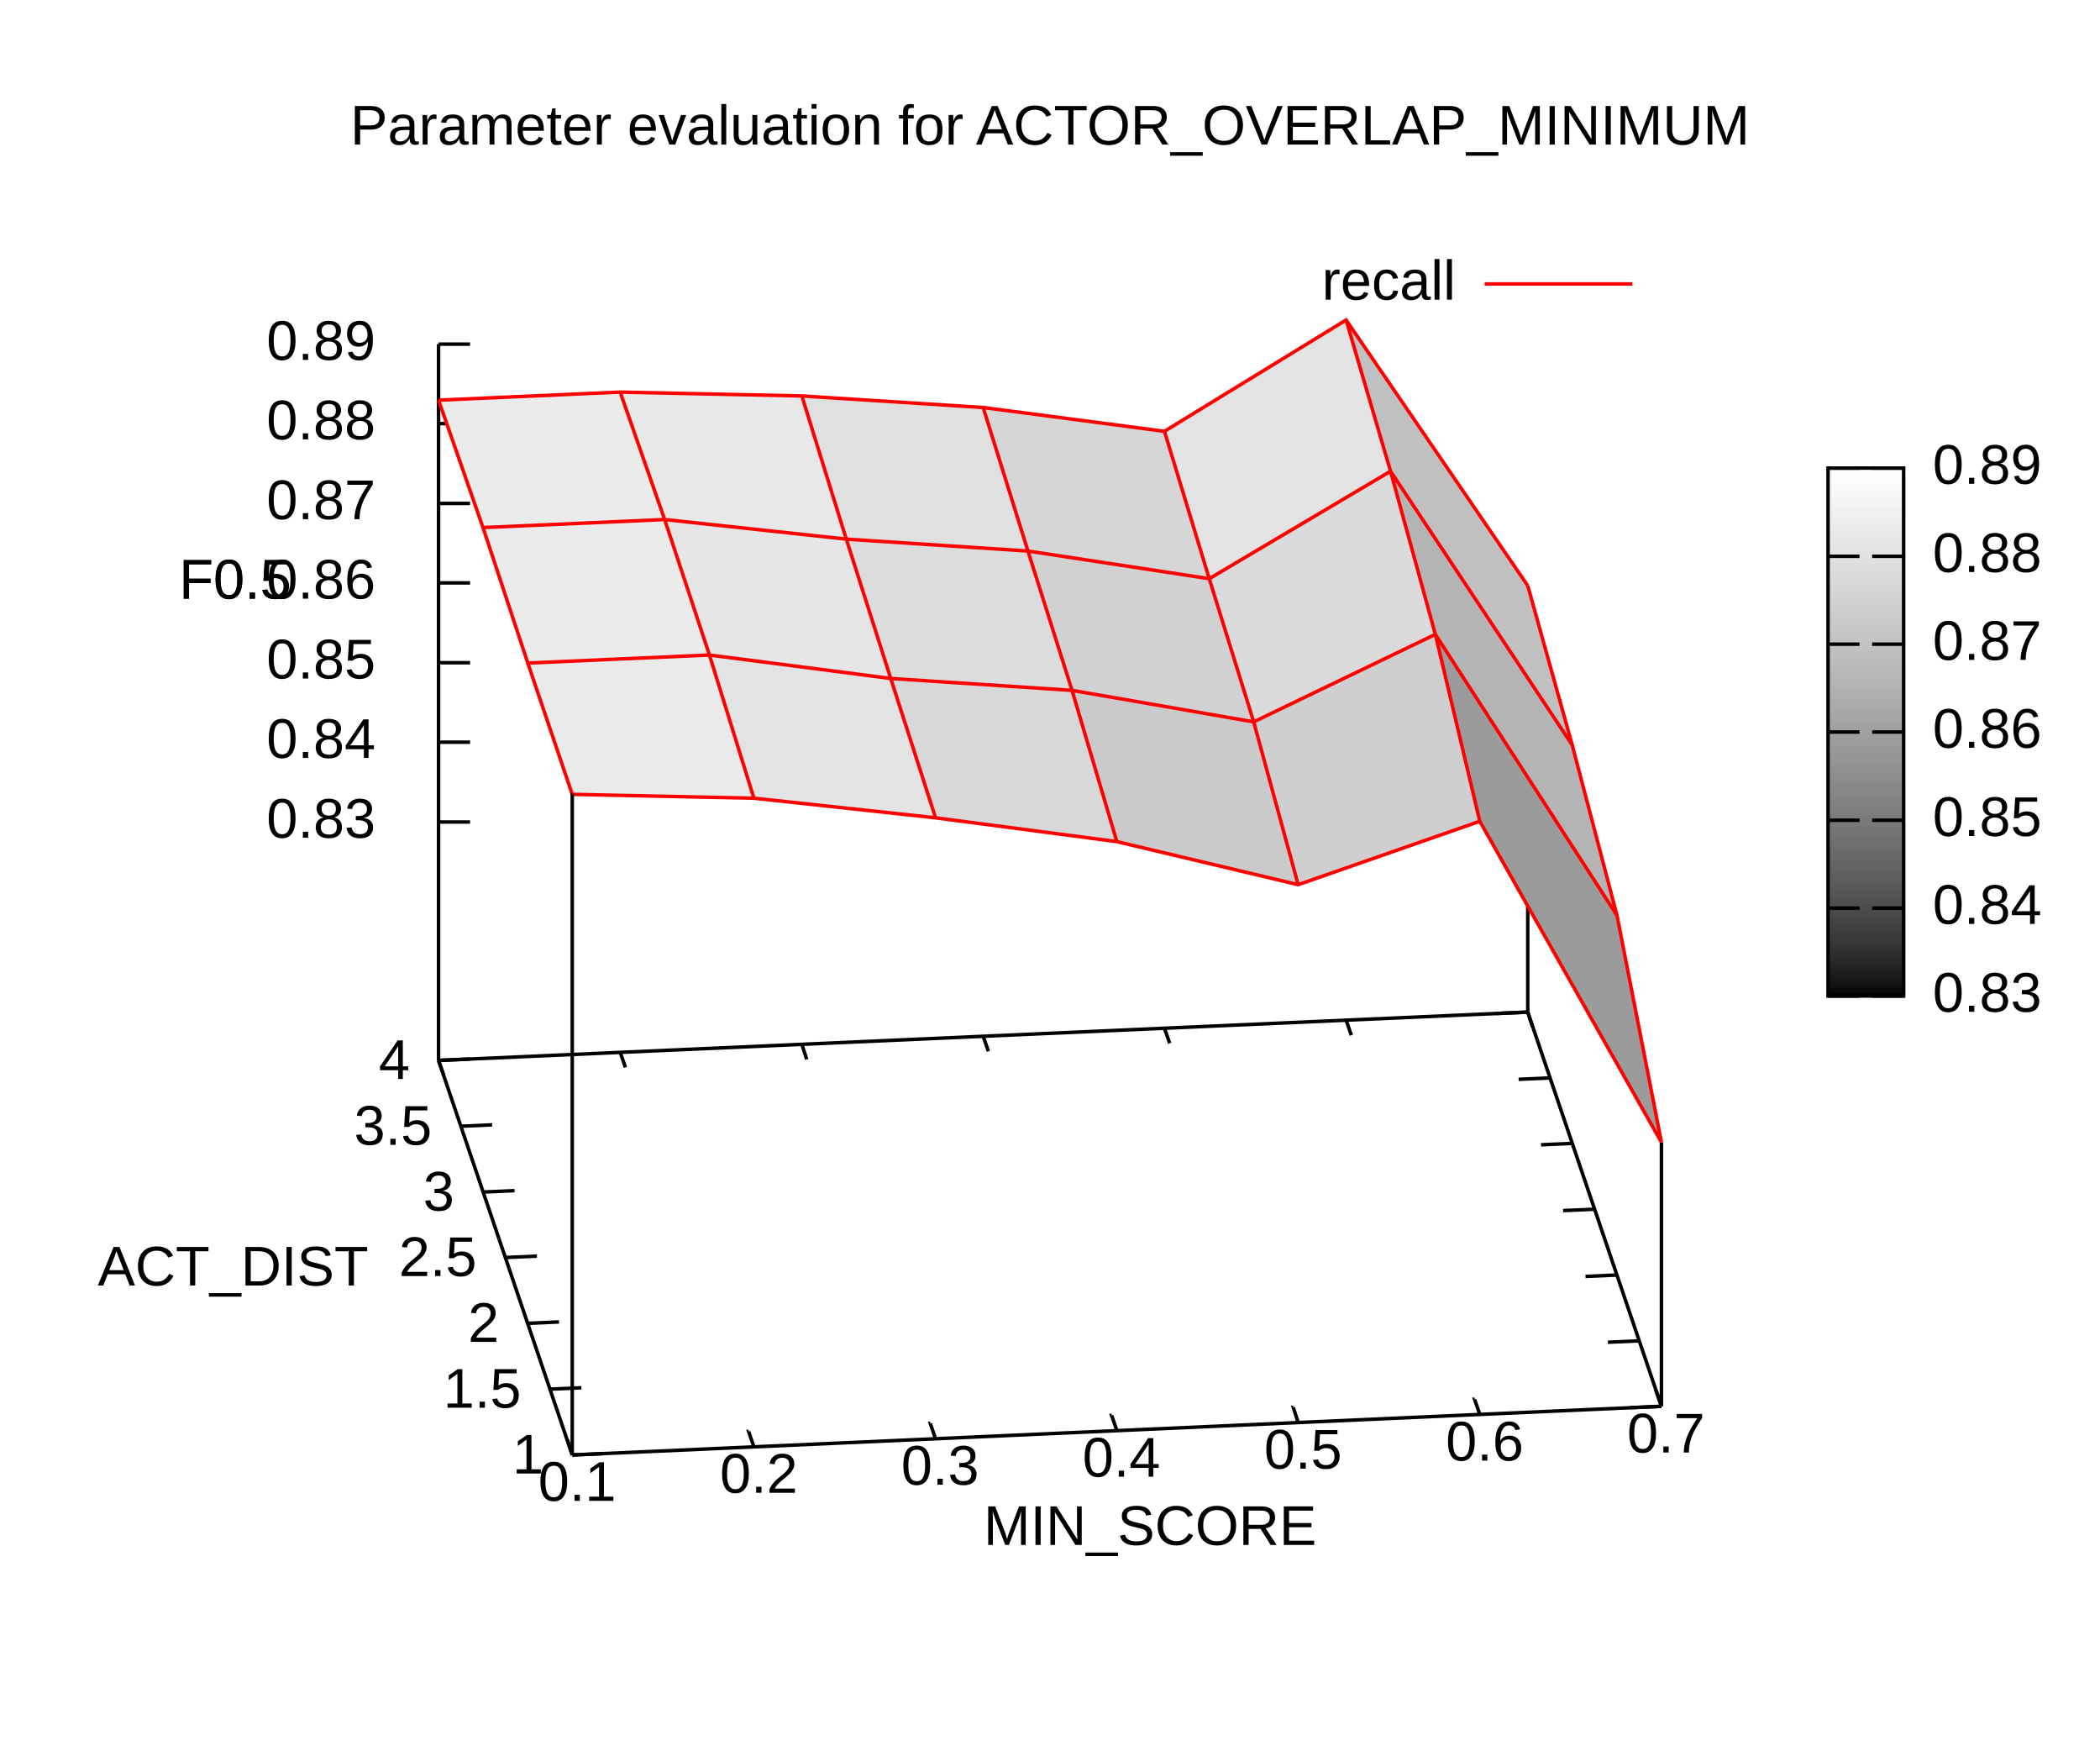
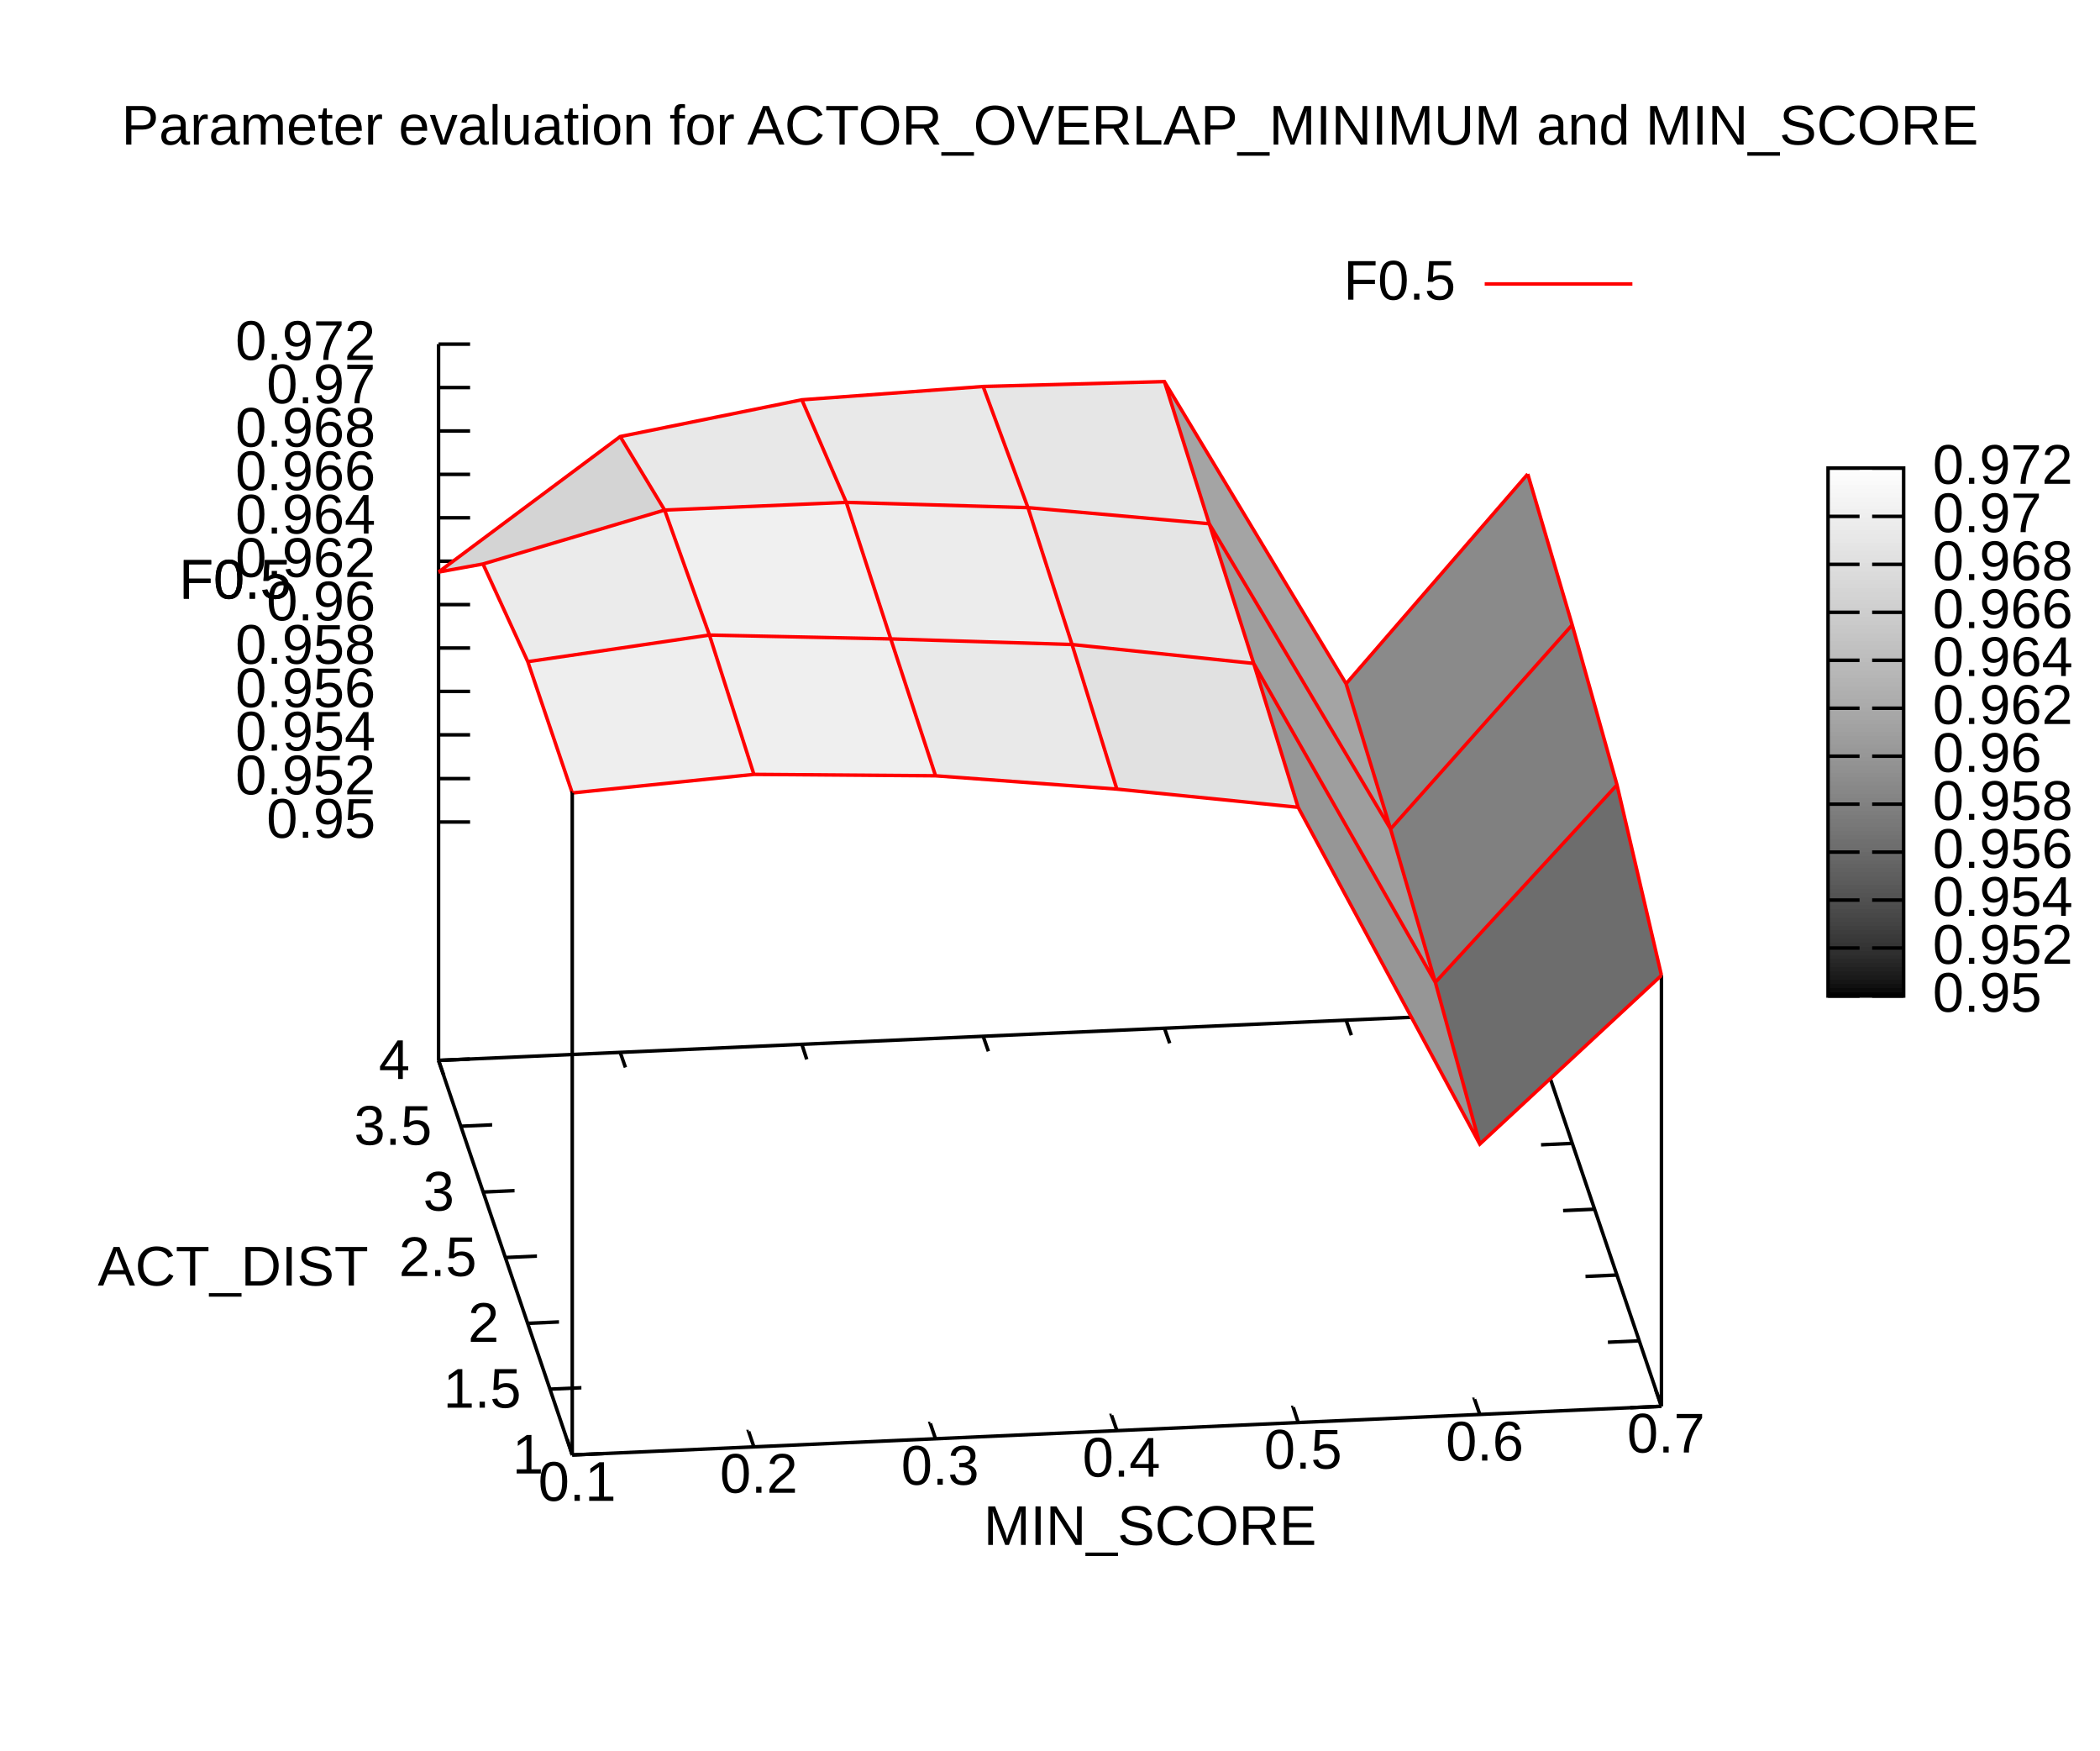
<svg xmlns="http://www.w3.org/2000/svg" xmlns:xlink="http://www.w3.org/1999/xlink" width="600" height="500" viewBox="0 0 600 500">
  <g id="gnuplot_canvas">
    <rect x="0" y="0" width="600" height="500" fill="none" />
    <defs>
      <circle id="gpDot" r="0.5" stroke-width="0.5" />
      <path id="gpPt0" stroke-width="0.222" stroke="currentColor" d="M-1,0 h2 M0,-1 v2" />
      <path id="gpPt1" stroke-width="0.222" stroke="currentColor" d="M-1,-1 L1,1 M1,-1 L-1,1" />
      <path id="gpPt2" stroke-width="0.222" stroke="currentColor" d="M-1,0 L1,0 M0,-1 L0,1 M-1,-1 L1,1 M-1,1 L1,-1" />
      <rect id="gpPt3" stroke-width="0.222" stroke="currentColor" x="-1" y="-1" width="2" height="2" />
      <rect id="gpPt4" stroke-width="0.222" stroke="currentColor" fill="currentColor" x="-1" y="-1" width="2" height="2" />
      <circle id="gpPt5" stroke-width="0.222" stroke="currentColor" cx="0" cy="0" r="1" />
      <use xlink:href="#gpPt5" id="gpPt6" fill="currentColor" stroke="none" />
      <path id="gpPt7" stroke-width="0.222" stroke="currentColor" d="M0,-1.33 L-1.33,0.67 L1.33,0.67 z" />
      <use xlink:href="#gpPt7" id="gpPt8" fill="currentColor" stroke="none" />
      <use xlink:href="#gpPt7" id="gpPt9" stroke="currentColor" transform="rotate(180)" />
      <use xlink:href="#gpPt9" id="gpPt10" fill="currentColor" stroke="none" />
      <use xlink:href="#gpPt3" id="gpPt11" stroke="currentColor" transform="rotate(45)" />
      <use xlink:href="#gpPt11" id="gpPt12" fill="currentColor" stroke="none" />
    </defs>
    <g style="fill:none; color:white; stroke:currentColor; stroke-width:1.00; stroke-linecap:butt; stroke-linejoin:miter">
</g>
    <g style="fill:none; color:black; stroke:currentColor; stroke-width:1.00; stroke-linecap:butt; stroke-linejoin:miter">
-       <path stroke="black" d="M125.3,302.9 L436.5,289.1 M474.7,401.7 L436.5,289.1 M125.3,302.9 L125.3,98.3 M436.5,289.1 L436.5,167.3    M474.7,401.7 L474.7,326.3 M163.5,415.6 L162.1,411.2  h0.01" />
+       <path stroke="black" d="M125.3,302.9 L436.5,289.1 M474.7,401.7 L436.5,289.1 M125.3,302.9 L125.3,98.3 M436.5,289.1 L436.5,135.4    M474.7,401.7 L474.7,278.6 M163.5,415.6 L162.1,411.2  h0.01" />
      <g transform="translate(164.9,428.7)" style="stroke:none; fill:black; font-family:Arial; font-size:12.00pt; text-anchor:middle">
        <text> 0.1</text>
      </g>
      <path stroke="black" d="M125.3,302.9 L126.8,307.2 M215.4,413.3 L213.9,408.9  h0.01" />
      <g transform="translate(216.8,426.4)" style="stroke:none; fill:black; font-family:Arial; font-size:12.00pt; text-anchor:middle">
        <text> 0.2</text>
      </g>
      <path stroke="black" d="M177.2,300.6 L178.7,304.9 M267.3,411.0 L265.8,406.6  h0.01" />
      <g transform="translate(268.6,424.1)" style="stroke:none; fill:black; font-family:Arial; font-size:12.00pt; text-anchor:middle">
        <text> 0.3</text>
      </g>
      <path stroke="black" d="M229.1,298.3 L230.5,302.6 M319.1,408.6 L317.6,404.3  h0.01" />
      <g transform="translate(320.4,421.8)" style="stroke:none; fill:black; font-family:Arial; font-size:12.00pt; text-anchor:middle">
        <text> 0.4</text>
      </g>
      <path stroke="black" d="M280.9,296.0 L282.4,300.3 M370.9,406.3 L369.5,402.0  h0.01" />
      <g transform="translate(372.3,419.5)" style="stroke:none; fill:black; font-family:Arial; font-size:12.00pt; text-anchor:middle">
        <text> 0.5</text>
      </g>
      <path stroke="black" d="M332.7,293.7 L334.2,298.0 M422.8,404.0 L421.3,399.7  h0.01" />
      <g transform="translate(424.2,417.2)" style="stroke:none; fill:black; font-family:Arial; font-size:12.00pt; text-anchor:middle">
        <text> 0.6</text>
      </g>
      <path stroke="black" d="M384.6,291.4 L386.1,295.7 M474.7,401.7 L473.2,397.4  h0.01" />
      <g transform="translate(476.0,414.9)" style="stroke:none; fill:black; font-family:Arial; font-size:12.00pt; text-anchor:middle">
        <text> 0.7</text>
      </g>
      <path stroke="black" d="M436.5,289.1 L437.9,293.4 M163.5,415.6 L172.5,415.2  h0.01" />
      <g transform="translate(155.3,420.9)" style="stroke:none; fill:black; font-family:Arial; font-size:12.00pt; text-anchor:end">
        <text> 1</text>
      </g>
      <path stroke="black" d="M474.7,401.7 L465.8,402.1 M157.2,396.8 L166.1,396.4  h0.01" />
      <g transform="translate(148.9,402.1)" style="stroke:none; fill:black; font-family:Arial; font-size:12.00pt; text-anchor:end">
        <text> 1.5</text>
      </g>
      <path stroke="black" d="M468.3,383.0 L459.4,383.4 M150.8,378.0 L159.7,377.6  h0.01" />
      <g transform="translate(142.6,383.3)" style="stroke:none; fill:black; font-family:Arial; font-size:12.00pt; text-anchor:end">
        <text> 2</text>
      </g>
      <path stroke="black" d="M462.0,364.2 L453.0,364.6 M144.4,359.2 L153.4,358.8  h0.01" />
      <g transform="translate(136.2,364.5)" style="stroke:none; fill:black; font-family:Arial; font-size:12.00pt; text-anchor:end">
        <text> 2.5</text>
      </g>
      <path stroke="black" d="M455.6,345.4 L446.6,345.8 M138.0,340.5 L147.0,340.1  h0.01" />
      <g transform="translate(129.8,345.8)" style="stroke:none; fill:black; font-family:Arial; font-size:12.00pt; text-anchor:end">
        <text> 3</text>
      </g>
      <path stroke="black" d="M449.2,326.6 L440.3,327.0 M131.7,321.7 L140.6,321.3  h0.01" />
      <g transform="translate(123.4,327.0)" style="stroke:none; fill:black; font-family:Arial; font-size:12.00pt; text-anchor:end">
        <text> 3.5</text>
      </g>
      <path stroke="black" d="M442.8,307.9 L433.9,308.3 M125.3,302.9 L134.2,302.5  h0.01" />
      <g transform="translate(117.1,308.2)" style="stroke:none; fill:black; font-family:Arial; font-size:12.00pt; text-anchor:end">
        <text> 4</text>
      </g>
      <path stroke="black" d="M436.5,289.1 L427.5,289.5 M125.3,234.8 L134.3,234.8  h0.01" />
      <g transform="translate(107.3,239.3)" style="stroke:none; fill:black; font-family:Arial; font-size:12.00pt; text-anchor:end">
-         <text> 0.83</text>
-       </g>
-       <path stroke="black" d="M125.3,212.0 L134.3,212.0  h0.01" />
-       <g transform="translate(107.3,216.5)" style="stroke:none; fill:black; font-family:Arial; font-size:12.00pt; text-anchor:end">
-         <text> 0.84</text>
-       </g>
-       <path stroke="black" d="M125.3,189.3 L134.3,189.3  h0.01" />
-       <g transform="translate(107.3,193.8)" style="stroke:none; fill:black; font-family:Arial; font-size:12.00pt; text-anchor:end">
-         <text> 0.85</text>
-       </g>
-       <path stroke="black" d="M125.3,166.5 L134.3,166.5  h0.01" />
-       <g transform="translate(107.3,171.0)" style="stroke:none; fill:black; font-family:Arial; font-size:12.00pt; text-anchor:end">
-         <text> 0.86</text>
-       </g>
-       <path stroke="black" d="M125.3,143.8 L134.3,143.8  h0.01" />
-       <g transform="translate(107.3,148.3)" style="stroke:none; fill:black; font-family:Arial; font-size:12.00pt; text-anchor:end">
-         <text> 0.87</text>
-       </g>
-       <path stroke="black" d="M125.3,121.0 L134.3,121.0  h0.01" />
-       <g transform="translate(107.3,125.5)" style="stroke:none; fill:black; font-family:Arial; font-size:12.00pt; text-anchor:end">
-         <text> 0.88</text>
+         <text> 0.95</text>
+       </g>
+       <path stroke="black" d="M125.3,222.4 L134.3,222.4  h0.01" />
+       <g transform="translate(107.3,226.9)" style="stroke:none; fill:black; font-family:Arial; font-size:12.00pt; text-anchor:end">
+         <text> 0.952</text>
+       </g>
+       <path stroke="black" d="M125.3,209.9 L134.3,209.9  h0.01" />
+       <g transform="translate(107.3,214.4)" style="stroke:none; fill:black; font-family:Arial; font-size:12.00pt; text-anchor:end">
+         <text> 0.954</text>
+       </g>
+       <path stroke="black" d="M125.3,197.5 L134.3,197.5  h0.01" />
+       <g transform="translate(107.3,202.0)" style="stroke:none; fill:black; font-family:Arial; font-size:12.00pt; text-anchor:end">
+         <text> 0.956</text>
+       </g>
+       <path stroke="black" d="M125.3,185.1 L134.3,185.1  h0.01" />
+       <g transform="translate(107.3,189.6)" style="stroke:none; fill:black; font-family:Arial; font-size:12.00pt; text-anchor:end">
+         <text> 0.958</text>
+       </g>
+       <path stroke="black" d="M125.3,172.7 L134.3,172.7  h0.01" />
+       <g transform="translate(107.3,177.2)" style="stroke:none; fill:black; font-family:Arial; font-size:12.00pt; text-anchor:end">
+         <text> 0.96</text>
+       </g>
+       <path stroke="black" d="M125.3,160.3 L134.3,160.3  h0.01" />
+       <g transform="translate(107.3,164.8)" style="stroke:none; fill:black; font-family:Arial; font-size:12.00pt; text-anchor:end">
+         <text> 0.962</text>
+       </g>
+       <path stroke="black" d="M125.3,147.9 L134.3,147.9  h0.01" />
+       <g transform="translate(107.3,152.4)" style="stroke:none; fill:black; font-family:Arial; font-size:12.00pt; text-anchor:end">
+         <text> 0.964</text>
+       </g>
+       <path stroke="black" d="M125.3,135.5 L134.3,135.5  h0.01" />
+       <g transform="translate(107.3,140.0)" style="stroke:none; fill:black; font-family:Arial; font-size:12.00pt; text-anchor:end">
+         <text> 0.966</text>
+       </g>
+       <path stroke="black" d="M125.3,123.1 L134.3,123.1  h0.01" />
+       <g transform="translate(107.3,127.6)" style="stroke:none; fill:black; font-family:Arial; font-size:12.00pt; text-anchor:end">
+         <text> 0.968</text>
+       </g>
+       <path stroke="black" d="M125.3,110.7 L134.3,110.7  h0.01" />
+       <g transform="translate(107.3,115.2)" style="stroke:none; fill:black; font-family:Arial; font-size:12.00pt; text-anchor:end">
+         <text> 0.97</text>
      </g>
      <path stroke="black" d="M125.3,98.3 L134.3,98.3  h0.01" />
      <g transform="translate(107.3,102.8)" style="stroke:none; fill:black; font-family:Arial; font-size:12.00pt; text-anchor:end">
-         <text> 0.89</text>
+         <text> 0.972</text>
      </g>
      <g transform="translate(67.2,171.0)" style="stroke:none; fill:black; font-family:Arial; font-size:12.00pt; text-anchor:middle">
        <text>F0.5</text>
      </g>
      <g transform="translate(300.0,41.3)" style="stroke:none; fill:black; font-family:Arial; font-size:12.00pt; text-anchor:middle">
-         <text>Parameter evaluation for ACTOR_OVERLAP_MINIMUM</text>
+         <text>Parameter evaluation for ACTOR_OVERLAP_MINIMUM and MIN_SCORE</text>
      </g>
    </g>
    <g id="gnuplot_plot_1">
      <g style="fill:none; color:red; stroke:currentColor; stroke-width:1.00; stroke-linecap:butt; stroke-linejoin:miter">
        <g style="stroke:none; shape-rendering:crispEdges">
-           <polygon fill="rgb(192, 192, 192)" points="449.2,212.8 397.3,134.6 384.6,91.4 436.5,167.3 " />
-           <polygon fill="rgb(180, 180, 180)" points="462.0,261.5 410.1,181.2 397.3,134.6 449.2,212.8 " />
-           <polygon fill="rgb(155, 155, 155)" points="474.7,326.3 422.8,234.6 410.1,181.2 462.0,261.5 " />
-           <polygon fill="rgb(227, 227, 227)" points="397.3,134.6 345.5,165.3 332.7,123.2 384.6,91.4 " />
-           <polygon fill="rgb(219, 219, 219)" points="410.1,181.2 358.2,206.2 345.5,165.3 397.3,134.6 " />
-           <polygon fill="rgb(207, 207, 207)" points="422.8,234.6 370.9,252.7 358.2,206.2 410.1,181.2 " />
-           <polygon fill="rgb(214, 214, 214)" points="345.5,165.3 293.7,157.4 280.9,116.4 332.7,123.2 " />
-           <polygon fill="rgb(209, 209, 209)" points="358.2,206.2 306.3,197.2 293.7,157.4 345.5,165.3 " />
-           <polygon fill="rgb(202, 202, 202)" points="370.9,252.7 319.1,240.4 306.3,197.2 358.2,206.2 " />
-           <polygon fill="rgb(224, 224, 224)" points="293.7,157.4 241.8,154.0 229.1,113.1 280.9,116.4 " />
-           <polygon fill="rgb(220, 220, 220)" points="306.3,197.2 254.5,193.8 241.8,154.0 293.7,157.4 " />
-           <polygon fill="rgb(216, 216, 216)" points="319.1,240.4 267.3,233.6 254.5,193.8 306.3,197.2 " />
-           <polygon fill="rgb(232, 232, 232)" points="241.8,154.0 189.9,148.4 177.2,112.0 229.1,113.1 " />
-           <polygon fill="rgb(230, 230, 230)" points="254.5,193.8 202.7,187.1 189.9,148.4 241.8,154.0 " />
-           <polygon fill="rgb(227, 227, 227)" points="267.3,233.6 215.4,228.0 202.7,187.1 254.5,193.8 " />
-           <polygon fill="rgb(235, 235, 235)" points="189.9,148.4 138.0,150.7 125.3,114.3 177.2,112.0 " />
-           <polygon fill="rgb(235, 235, 235)" points="202.7,187.1 150.8,189.4 138.0,150.7 189.9,148.4 " />
-           <polygon fill="rgb(234, 234, 234)" points="215.4,228.0 163.5,226.9 150.8,189.4 202.7,187.1 " />
+           <polygon fill="rgb(138, 138, 138)" points="449.2,178.5 397.3,236.8 384.6,195.3 436.5,135.4 " />
+           <polygon fill="rgb(128, 128, 128)" points="462.0,224.2 410.1,280.6 397.3,236.8 449.2,178.5 " />
+           <polygon fill="rgb(109, 109, 109)" points="474.7,278.6 422.8,326.8 410.1,280.6 462.0,224.2 " />
+           <polygon fill="rgb(164, 164, 164)" points="397.3,236.8 345.5,149.6 332.7,109.0 384.6,195.3 " />
+           <polygon fill="rgb(158, 158, 158)" points="410.1,280.6 358.2,189.5 345.5,149.6 397.3,236.8 " />
+           <polygon fill="rgb(150, 150, 150)" points="422.8,326.8 370.9,230.6 358.2,189.5 410.1,280.6 " />
+           <polygon fill="rgb(230, 230, 230)" points="345.5,149.6 293.7,145.0 280.9,110.4 332.7,109.0 " />
+           <polygon fill="rgb(229, 229, 229)" points="358.2,189.5 306.3,184.1 293.7,145.0 345.5,149.6 " />
+           <polygon fill="rgb(225, 225, 225)" points="370.9,230.6 319.1,225.4 306.3,184.1 358.2,189.5 " />
+           <polygon fill="rgb(233, 233, 233)" points="293.7,145.0 241.8,143.5 229.1,114.2 280.9,110.4 " />
+           <polygon fill="rgb(236, 236, 236)" points="306.3,184.1 254.5,182.5 241.8,143.5 293.7,145.0 " />
+           <polygon fill="rgb(233, 233, 233)" points="319.1,225.4 267.3,221.6 254.5,182.5 306.3,184.1 " />
+           <polygon fill="rgb(232, 232, 232)" points="241.8,143.5 189.9,145.7 177.2,124.7 229.1,114.2 " />
+           <polygon fill="rgb(240, 240, 240)" points="254.5,182.5 202.7,181.4 189.9,145.7 241.8,143.5 " />
+           <polygon fill="rgb(239, 239, 239)" points="267.3,221.6 215.4,221.2 202.7,181.4 254.5,182.5 " />
+           <polygon fill="rgb(212, 212, 212)" points="189.9,145.7 138.0,161.1 125.3,163.4 177.2,124.7 " />
+           <polygon fill="rgb(235, 235, 235)" points="202.7,181.4 150.8,189.0 138.0,161.1 189.9,145.7 " />
+           <polygon fill="rgb(238, 238, 238)" points="215.4,221.2 163.5,226.5 150.8,189.0 202.7,181.4 " />
          <g transform="translate(415.9,85.6)" style="stroke:none; fill:black; font-family:Arial; font-size:12.00pt; text-anchor:end">
-             <text>recall</text>
+             <text>F0.5</text>
          </g>
        </g>
-         <path stroke="red" d="M424.2,81.1 L466.4,81.1 M474.7,326.3 L462.0,261.5 L449.2,212.8 L436.5,167.3 M422.8,234.6 L410.1,181.2    L397.3,134.6 L384.6,91.4 M370.9,252.7 L358.2,206.2 L345.5,165.3 L332.7,123.2 M319.1,240.4 L306.3,197.2    L293.7,157.4 L280.9,116.4 M267.3,233.6 L254.5,193.8 L241.8,154.0 L229.1,113.1 M215.4,228.0 L202.7,187.1    L189.9,148.4 L177.2,112.0 M163.5,226.9 L150.8,189.4 L138.0,150.7 L125.3,114.3 M436.5,167.3 L384.6,91.4    L332.7,123.2 L280.9,116.4 L229.1,113.1 L177.2,112.0 L125.3,114.3 M449.2,212.8 L397.3,134.6 L345.5,165.3    L293.7,157.4 L241.8,154.0 L189.9,148.4 L138.0,150.7 M462.0,261.5 L410.1,181.2 L358.2,206.2 L306.3,197.2    L254.5,193.8 L202.7,187.1 L150.8,189.4 M474.7,326.3 L422.8,234.6 L370.9,252.7 L319.1,240.4 L267.3,233.6    L215.4,228.0 L163.5,226.9  h0.01" />
+         <path stroke="red" d="M424.2,81.1 L466.4,81.1 M474.7,278.6 L462.0,224.2 L449.2,178.5 L436.5,135.4 M422.8,326.8 L410.1,280.6    L397.3,236.8 L384.6,195.3 M370.9,230.6 L358.2,189.5 L345.5,149.6 L332.7,109.0 M319.1,225.4 L306.3,184.1    L293.7,145.0 L280.9,110.4 M267.3,221.6 L254.5,182.5 L241.8,143.5 L229.1,114.2 M215.4,221.2 L202.7,181.4    L189.9,145.7 L177.2,124.7 M163.5,226.5 L150.8,189.0 L138.0,161.1 L125.3,163.4 M436.5,135.4 L384.6,195.3    L332.7,109.0 L280.9,110.4 L229.1,114.2 L177.2,124.7 L125.3,163.4 M449.2,178.5 L397.3,236.8 L345.5,149.6    L293.7,145.0 L241.8,143.5 L189.9,145.7 L138.0,161.1 M462.0,224.2 L410.1,280.6 L358.2,189.5 L306.3,184.1    L254.5,182.5 L202.7,181.4 L150.8,189.0 M474.7,278.6 L422.8,326.8 L370.9,230.6 L319.1,225.4 L267.3,221.6    L215.4,221.2 L163.5,226.5  h0.01" />
      </g>
    </g>
    <g style="fill:none; color:black; stroke:currentColor; stroke-width:1.00; stroke-linecap:butt; stroke-linejoin:miter">
-       <path stroke="black" d="M474.7,401.7 L163.5,415.6 M125.3,302.9 L163.5,415.6 L163.5,226.9  h0.01" />
+       <path stroke="black" d="M474.7,401.7 L163.5,415.6 M125.3,302.9 L163.5,415.6 L163.5,226.5  h0.01" />
      <g transform="translate(328.6,441.3)" style="stroke:none; fill:black; font-family:Arial; font-size:12.00pt; text-anchor:middle">
        <text>MIN_SCORE</text>
      </g>
      <g transform="translate(66.6,367.2)" style="stroke:none; fill:black; font-family:Arial; font-size:12.00pt; text-anchor:middle">
        <text>ACT_DIST</text>
      </g>
      <g transform="translate(67.2,171.0)" style="stroke:none; fill:black; font-family:Arial; font-size:12.00pt; text-anchor:middle">
        <text>F0.5</text>
      </g>
      <g style="stroke:none; shape-rendering:crispEdges">
        <polygon fill="rgb(  2,   2,   2)" points="522.3,284.5 543.9,284.5 543.9,283.3 522.3,283.3 " />
        <polygon fill="rgb( 10,  10,  10)" points="522.3,283.4 543.9,283.4 543.9,282.1 522.3,282.1 " />
        <polygon fill="rgb( 16,  16,  16)" points="522.3,282.2 543.9,282.2 543.9,280.9 522.3,280.9 " />
        <polygon fill="rgb( 21,  21,  21)" points="522.3,281.0 543.9,281.0 543.9,279.7 522.3,279.7 " />
        <polygon fill="rgb( 26,  26,  26)" points="522.3,279.8 543.9,279.8 543.9,278.6 522.3,278.6 " />
        <polygon fill="rgb( 29,  29,  29)" points="522.3,278.7 543.9,278.7 543.9,277.4 522.3,277.4 " />
        <polygon fill="rgb( 33,  33,  33)" points="522.3,277.5 543.9,277.5 543.9,276.2 522.3,276.2 " />
        <polygon fill="rgb( 37,  37,  37)" points="522.3,276.3 543.9,276.3 543.9,275.0 522.3,275.0 " />
        <polygon fill="rgb( 40,  40,  40)" points="522.3,275.1 543.9,275.1 543.9,273.8 522.3,273.8 " />
        <polygon fill="rgb( 44,  44,  44)" points="522.3,273.9 543.9,273.9 543.9,272.7 522.3,272.7 " />
        <polygon fill="rgb( 47,  47,  47)" points="522.3,272.8 543.9,272.8 543.9,271.5 522.3,271.5 " />
        <polygon fill="rgb( 50,  50,  50)" points="522.3,271.6 543.9,271.6 543.9,270.3 522.3,270.3 " />
        <polygon fill="rgb( 53,  53,  53)" points="522.3,270.4 543.9,270.4 543.9,269.1 522.3,269.1 " />
        <polygon fill="rgb( 56,  56,  56)" points="522.3,269.2 543.9,269.2 543.9,268.0 522.3,268.0 " />
        <polygon fill="rgb( 58,  58,  58)" points="522.3,268.1 543.9,268.1 543.9,266.8 522.3,266.8 " />
        <polygon fill="rgb( 61,  61,  61)" points="522.3,266.9 543.9,266.9 543.9,265.6 522.3,265.6 " />
        <polygon fill="rgb( 64,  64,  64)" points="522.3,265.7 543.9,265.7 543.9,264.4 522.3,264.4 " />
        <polygon fill="rgb( 67,  67,  67)" points="522.3,264.5 543.9,264.5 543.9,263.2 522.3,263.2 " />
        <polygon fill="rgb( 69,  69,  69)" points="522.3,263.3 543.9,263.3 543.9,262.1 522.3,262.1 " />
        <polygon fill="rgb( 72,  72,  72)" points="522.3,262.2 543.9,262.2 543.9,260.9 522.3,260.9 " />
        <polygon fill="rgb( 74,  74,  74)" points="522.3,261.0 543.9,261.0 543.9,259.7 522.3,259.7 " />
        <polygon fill="rgb( 77,  77,  77)" points="522.3,259.8 543.9,259.8 543.9,258.5 522.3,258.5 " />
        <polygon fill="rgb( 79,  79,  79)" points="522.3,258.6 543.9,258.6 543.9,257.4 522.3,257.4 " />
        <polygon fill="rgb( 81,  81,  81)" points="522.3,257.5 543.9,257.5 543.9,256.2 522.3,256.2 " />
        <polygon fill="rgb( 84,  84,  84)" points="522.3,256.3 543.9,256.3 543.9,255.0 522.3,255.0 " />
        <polygon fill="rgb( 86,  86,  86)" points="522.3,255.1 543.9,255.1 543.9,253.8 522.3,253.8 " />
        <polygon fill="rgb( 88,  88,  88)" points="522.3,253.9 543.9,253.9 543.9,252.6 522.3,252.6 " />
        <polygon fill="rgb( 91,  91,  91)" points="522.3,252.7 543.9,252.7 543.9,251.5 522.3,251.5 " />
        <polygon fill="rgb( 93,  93,  93)" points="522.3,251.6 543.9,251.6 543.9,250.3 522.3,250.3 " />
        <polygon fill="rgb( 95,  95,  95)" points="522.3,250.4 543.9,250.4 543.9,249.1 522.3,249.1 " />
        <polygon fill="rgb( 97,  97,  97)" points="522.3,249.2 543.9,249.2 543.9,247.9 522.3,247.9 " />
        <polygon fill="rgb( 99,  99,  99)" points="522.3,248.0 543.9,248.0 543.9,246.7 522.3,246.7 " />
        <polygon fill="rgb(101, 101, 101)" points="522.3,246.8 543.9,246.8 543.9,245.6 522.3,245.6 " />
        <polygon fill="rgb(103, 103, 103)" points="522.3,245.7 543.9,245.7 543.9,244.4 522.3,244.4 " />
        <polygon fill="rgb(105, 105, 105)" points="522.3,244.5 543.9,244.5 543.9,243.2 522.3,243.2 " />
        <polygon fill="rgb(108, 108, 108)" points="522.3,243.3 543.9,243.3 543.9,242.0 522.3,242.0 " />
        <polygon fill="rgb(110, 110, 110)" points="522.3,242.1 543.9,242.1 543.9,240.9 522.3,240.9 " />
        <polygon fill="rgb(111, 111, 111)" points="522.3,241.0 543.9,241.0 543.9,239.7 522.3,239.7 " />
        <polygon fill="rgb(114, 114, 114)" points="522.3,239.8 543.9,239.8 543.9,238.5 522.3,238.5 " />
        <polygon fill="rgb(116, 116, 116)" points="522.3,238.6 543.9,238.6 543.9,237.3 522.3,237.3 " />
        <polygon fill="rgb(118, 118, 118)" points="522.3,237.4 543.9,237.4 543.9,236.1 522.3,236.1 " />
        <polygon fill="rgb(120, 120, 120)" points="522.3,236.2 543.9,236.2 543.9,235.0 522.3,235.0 " />
        <polygon fill="rgb(121, 121, 121)" points="522.3,235.1 543.9,235.1 543.9,233.8 522.3,233.8 " />
        <polygon fill="rgb(123, 123, 123)" points="522.3,233.9 543.9,233.9 543.9,232.6 522.3,232.6 " />
        <polygon fill="rgb(125, 125, 125)" points="522.3,232.7 543.9,232.7 543.9,231.4 522.3,231.4 " />
        <polygon fill="rgb(127, 127, 127)" points="522.3,231.5 543.9,231.5 543.9,230.3 522.3,230.3 " />
        <polygon fill="rgb(129, 129, 129)" points="522.3,230.4 543.9,230.4 543.9,229.1 522.3,229.1 " />
        <polygon fill="rgb(131, 131, 131)" points="522.3,229.2 543.9,229.2 543.9,227.9 522.3,227.9 " />
        <polygon fill="rgb(133, 133, 133)" points="522.3,228.0 543.9,228.0 543.9,226.7 522.3,226.7 " />
        <polygon fill="rgb(135, 135, 135)" points="522.3,226.8 543.9,226.8 543.9,225.5 522.3,225.5 " />
        <polygon fill="rgb(136, 136, 136)" points="522.3,225.6 543.9,225.6 543.9,224.4 522.3,224.4 " />
        <polygon fill="rgb(138, 138, 138)" points="522.3,224.5 543.9,224.5 543.9,223.2 522.3,223.2 " />
        <polygon fill="rgb(140, 140, 140)" points="522.3,223.3 543.9,223.3 543.9,222.0 522.3,222.0 " />
        <polygon fill="rgb(142, 142, 142)" points="522.3,222.1 543.9,222.1 543.9,220.8 522.3,220.8 " />
        <polygon fill="rgb(144, 144, 144)" points="522.3,220.9 543.9,220.9 543.9,219.7 522.3,219.7 " />
        <polygon fill="rgb(145, 145, 145)" points="522.3,219.8 543.9,219.8 543.9,218.5 522.3,218.5 " />
        <polygon fill="rgb(147, 147, 147)" points="522.3,218.6 543.9,218.6 543.9,217.3 522.3,217.3 " />
        <polygon fill="rgb(149, 149, 149)" points="522.3,217.4 543.9,217.4 543.9,216.1 522.3,216.1 " />
        <polygon fill="rgb(151, 151, 151)" points="522.3,216.2 543.9,216.2 543.9,214.9 522.3,214.9 " />
        <polygon fill="rgb(152, 152, 152)" points="522.3,215.0 543.9,215.0 543.9,213.8 522.3,213.8 " />
        <polygon fill="rgb(154, 154, 154)" points="522.3,213.9 543.9,213.9 543.9,212.6 522.3,212.6 " />
        <polygon fill="rgb(156, 156, 156)" points="522.3,212.7 543.9,212.7 543.9,211.4 522.3,211.4 " />
        <polygon fill="rgb(157, 157, 157)" points="522.3,211.5 543.9,211.5 543.9,210.2 522.3,210.2 " />
        <polygon fill="rgb(159, 159, 159)" points="522.3,210.3 543.9,210.3 543.9,209.0 522.3,209.0 " />
        <polygon fill="rgb(161, 161, 161)" points="522.3,209.1 543.9,209.1 543.9,207.9 522.3,207.9 " />
        <polygon fill="rgb(162, 162, 162)" points="522.3,208.0 543.9,208.0 543.9,206.7 522.3,206.7 " />
        <polygon fill="rgb(164, 164, 164)" points="522.3,206.8 543.9,206.8 543.9,205.5 522.3,205.5 " />
        <polygon fill="rgb(166, 166, 166)" points="522.3,205.6 543.9,205.6 543.9,204.3 522.3,204.3 " />
        <polygon fill="rgb(167, 167, 167)" points="522.3,204.4 543.9,204.4 543.9,203.2 522.3,203.2 " />
        <polygon fill="rgb(169, 169, 169)" points="522.3,203.3 543.9,203.3 543.9,202.0 522.3,202.0 " />
        <polygon fill="rgb(171, 171, 171)" points="522.3,202.1 543.9,202.1 543.9,200.8 522.3,200.8 " />
        <polygon fill="rgb(172, 172, 172)" points="522.3,200.9 543.9,200.9 543.9,199.6 522.3,199.6 " />
        <polygon fill="rgb(174, 174, 174)" points="522.3,199.7 543.9,199.7 543.9,198.4 522.3,198.4 " />
        <polygon fill="rgb(175, 175, 175)" points="522.3,198.5 543.9,198.5 543.9,197.3 522.3,197.3 " />
        <polygon fill="rgb(177, 177, 177)" points="522.3,197.4 543.9,197.4 543.9,196.1 522.3,196.1 " />
        <polygon fill="rgb(179, 179, 179)" points="522.3,196.2 543.9,196.2 543.9,194.9 522.3,194.9 " />
        <polygon fill="rgb(180, 180, 180)" points="522.3,195.0 543.9,195.0 543.9,193.7 522.3,193.7 " />
        <polygon fill="rgb(182, 182, 182)" points="522.3,193.8 543.9,193.8 543.9,192.6 522.3,192.6 " />
        <polygon fill="rgb(183, 183, 183)" points="522.3,192.7 543.9,192.7 543.9,191.4 522.3,191.4 " />
        <polygon fill="rgb(185, 185, 185)" points="522.3,191.5 543.9,191.5 543.9,190.2 522.3,190.2 " />
        <polygon fill="rgb(186, 186, 186)" points="522.3,190.3 543.9,190.3 543.9,189.0 522.3,189.0 " />
        <polygon fill="rgb(188, 188, 188)" points="522.3,189.1 543.9,189.1 543.9,187.8 522.3,187.8 " />
        <polygon fill="rgb(190, 190, 190)" points="522.3,187.9 543.9,187.9 543.9,186.7 522.3,186.7 " />
        <polygon fill="rgb(191, 191, 191)" points="522.3,186.8 543.9,186.8 543.9,185.5 522.3,185.5 " />
        <polygon fill="rgb(193, 193, 193)" points="522.3,185.6 543.9,185.6 543.9,184.3 522.3,184.3 " />
        <polygon fill="rgb(194, 194, 194)" points="522.3,184.4 543.9,184.4 543.9,183.1 522.3,183.1 " />
        <polygon fill="rgb(196, 196, 196)" points="522.3,183.2 543.9,183.2 543.9,182.0 522.3,182.0 " />
        <polygon fill="rgb(197, 197, 197)" points="522.3,182.1 543.9,182.1 543.9,180.8 522.3,180.8 " />
        <polygon fill="rgb(199, 199, 199)" points="522.3,180.9 543.9,180.9 543.9,179.6 522.3,179.6 " />
        <polygon fill="rgb(200, 200, 200)" points="522.3,179.7 543.9,179.7 543.9,178.4 522.3,178.4 " />
        <polygon fill="rgb(202, 202, 202)" points="522.3,178.5 543.9,178.5 543.9,177.2 522.3,177.2 " />
        <polygon fill="rgb(203, 203, 203)" points="522.3,177.3 543.9,177.3 543.9,176.1 522.3,176.1 " />
        <polygon fill="rgb(205, 205, 205)" points="522.3,176.2 543.9,176.2 543.9,174.9 522.3,174.9 " />
        <polygon fill="rgb(206, 206, 206)" points="522.3,175.0 543.9,175.0 543.9,173.7 522.3,173.7 " />
        <polygon fill="rgb(208, 208, 208)" points="522.3,173.8 543.9,173.8 543.9,172.5 522.3,172.5 " />
        <polygon fill="rgb(209, 209, 209)" points="522.3,172.6 543.9,172.6 543.9,171.3 522.3,171.3 " />
        <polygon fill="rgb(211, 211, 211)" points="522.3,171.4 543.9,171.4 543.9,170.2 522.3,170.2 " />
        <polygon fill="rgb(212, 212, 212)" points="522.3,170.3 543.9,170.3 543.9,169.0 522.3,169.0 " />
        <polygon fill="rgb(213, 213, 213)" points="522.3,169.1 543.9,169.1 543.9,167.8 522.3,167.8 " />
        <polygon fill="rgb(215, 215, 215)" points="522.3,167.9 543.9,167.9 543.9,166.6 522.3,166.6 " />
        <polygon fill="rgb(216, 216, 216)" points="522.3,166.7 543.9,166.7 543.9,165.5 522.3,165.5 " />
        <polygon fill="rgb(218, 218, 218)" points="522.3,165.6 543.9,165.6 543.9,164.3 522.3,164.3 " />
        <polygon fill="rgb(219, 219, 219)" points="522.3,164.4 543.9,164.4 543.9,163.1 522.3,163.1 " />
        <polygon fill="rgb(221, 221, 221)" points="522.3,163.2 543.9,163.2 543.9,161.9 522.3,161.9 " />
        <polygon fill="rgb(222, 222, 222)" points="522.3,162.0 543.9,162.0 543.9,160.7 522.3,160.7 " />
        <polygon fill="rgb(224, 224, 224)" points="522.3,160.8 543.9,160.8 543.9,159.6 522.3,159.6 " />
        <polygon fill="rgb(225, 225, 225)" points="522.3,159.7 543.9,159.7 543.9,158.4 522.3,158.4 " />
        <polygon fill="rgb(226, 226, 226)" points="522.3,158.5 543.9,158.5 543.9,157.2 522.3,157.2 " />
        <polygon fill="rgb(228, 228, 228)" points="522.3,157.3 543.9,157.3 543.9,156.0 522.3,156.0 " />
        <polygon fill="rgb(229, 229, 229)" points="522.3,156.1 543.9,156.1 543.9,154.9 522.3,154.9 " />
        <polygon fill="rgb(231, 231, 231)" points="522.3,155.0 543.9,155.0 543.9,153.7 522.3,153.7 " />
        <polygon fill="rgb(232, 232, 232)" points="522.3,153.8 543.9,153.8 543.9,152.5 522.3,152.5 " />
        <polygon fill="rgb(233, 233, 233)" points="522.3,152.6 543.9,152.6 543.9,151.3 522.3,151.3 " />
        <polygon fill="rgb(235, 235, 235)" points="522.3,151.4 543.9,151.4 543.9,150.1 522.3,150.1 " />
        <polygon fill="rgb(236, 236, 236)" points="522.3,150.2 543.9,150.2 543.9,149.0 522.3,149.0 " />
        <polygon fill="rgb(237, 237, 237)" points="522.3,149.1 543.9,149.1 543.9,147.8 522.3,147.8 " />
        <polygon fill="rgb(239, 239, 239)" points="522.3,147.9 543.9,147.9 543.9,146.6 522.3,146.6 " />
        <polygon fill="rgb(240, 240, 240)" points="522.3,146.7 543.9,146.7 543.9,145.4 522.3,145.4 " />
        <polygon fill="rgb(242, 242, 242)" points="522.3,145.5 543.9,145.5 543.9,144.3 522.3,144.3 " />
        <polygon fill="rgb(243, 243, 243)" points="522.3,144.4 543.9,144.4 543.9,143.1 522.3,143.1 " />
        <polygon fill="rgb(244, 244, 244)" points="522.3,143.2 543.9,143.2 543.9,141.9 522.3,141.9 " />
        <polygon fill="rgb(246, 246, 246)" points="522.3,142.0 543.9,142.0 543.9,140.7 522.3,140.7 " />
        <polygon fill="rgb(247, 247, 247)" points="522.3,140.8 543.9,140.8 543.9,139.5 522.3,139.5 " />
        <polygon fill="rgb(248, 248, 248)" points="522.3,139.6 543.9,139.6 543.9,138.4 522.3,138.4 " />
        <polygon fill="rgb(250, 250, 250)" points="522.3,138.5 543.9,138.5 543.9,137.2 522.3,137.2 " />
        <polygon fill="rgb(251, 251, 251)" points="522.3,137.3 543.9,137.3 543.9,136.0 522.3,136.0 " />
        <polygon fill="rgb(252, 252, 252)" points="522.3,136.1 543.9,136.1 543.9,134.8 522.3,134.8 " />
        <polygon fill="rgb(254, 254, 254)" points="522.3,134.9 543.9,134.9 543.9,133.7 522.3,133.7 " />
      </g>
      <path stroke="black" d="M522.3,284.5 L543.9,284.5 L543.9,133.7 L522.3,133.7 L522.3,284.5 Z  h0.01" />
      <path stroke="black" d="M543.9,284.5 L534.9,284.5  h0.01" />
      <g transform="translate(552.2,289.0)" style="stroke:none; fill:black; font-family:Arial; font-size:12.00pt; text-anchor:start">
-         <text> 0.83</text>
-       </g>
-       <path stroke="black" d="M522.3,284.5 L531.3,284.5 M543.9,259.4 L534.9,259.4  h0.01" />
-       <g transform="translate(552.2,263.9)" style="stroke:none; fill:black; font-family:Arial; font-size:12.00pt; text-anchor:start">
-         <text> 0.84</text>
-       </g>
-       <path stroke="black" d="M522.3,259.4 L531.3,259.4 M543.9,234.3 L534.9,234.3  h0.01" />
-       <g transform="translate(552.2,238.8)" style="stroke:none; fill:black; font-family:Arial; font-size:12.00pt; text-anchor:start">
-         <text> 0.85</text>
-       </g>
-       <path stroke="black" d="M522.3,234.3 L531.3,234.3 M543.9,209.1 L534.9,209.1  h0.01" />
-       <g transform="translate(552.2,213.6)" style="stroke:none; fill:black; font-family:Arial; font-size:12.00pt; text-anchor:start">
-         <text> 0.86</text>
-       </g>
-       <path stroke="black" d="M522.3,209.1 L531.3,209.1 M543.9,184.0 L534.9,184.0  h0.01" />
-       <g transform="translate(552.2,188.5)" style="stroke:none; fill:black; font-family:Arial; font-size:12.00pt; text-anchor:start">
-         <text> 0.87</text>
-       </g>
-       <path stroke="black" d="M522.3,184.0 L531.3,184.0 M543.9,158.9 L534.9,158.9  h0.01" />
-       <g transform="translate(552.2,163.4)" style="stroke:none; fill:black; font-family:Arial; font-size:12.00pt; text-anchor:start">
-         <text> 0.88</text>
-       </g>
-       <path stroke="black" d="M522.3,158.9 L531.3,158.9 M543.9,133.7 L534.9,133.7  h0.01" />
+         <text> 0.95</text>
+       </g>
+       <path stroke="black" d="M522.3,284.5 L531.3,284.5 M543.9,270.8 L534.9,270.8  h0.01" />
+       <g transform="translate(552.2,275.3)" style="stroke:none; fill:black; font-family:Arial; font-size:12.00pt; text-anchor:start">
+         <text> 0.952</text>
+       </g>
+       <path stroke="black" d="M522.3,270.8 L531.3,270.8 M543.9,257.1 L534.9,257.1  h0.01" />
+       <g transform="translate(552.2,261.6)" style="stroke:none; fill:black; font-family:Arial; font-size:12.00pt; text-anchor:start">
+         <text> 0.954</text>
+       </g>
+       <path stroke="black" d="M522.3,257.1 L531.3,257.1 M543.9,243.4 L534.9,243.4  h0.01" />
+       <g transform="translate(552.2,247.9)" style="stroke:none; fill:black; font-family:Arial; font-size:12.00pt; text-anchor:start">
+         <text> 0.956</text>
+       </g>
+       <path stroke="black" d="M522.3,243.4 L531.3,243.4 M543.9,229.7 L534.9,229.7  h0.01" />
+       <g transform="translate(552.2,234.2)" style="stroke:none; fill:black; font-family:Arial; font-size:12.00pt; text-anchor:start">
+         <text> 0.958</text>
+       </g>
+       <path stroke="black" d="M522.3,229.7 L531.3,229.7 M543.9,216.0 L534.9,216.0  h0.01" />
+       <g transform="translate(552.2,220.5)" style="stroke:none; fill:black; font-family:Arial; font-size:12.00pt; text-anchor:start">
+         <text> 0.96</text>
+       </g>
+       <path stroke="black" d="M522.3,216.0 L531.3,216.0 M543.9,202.3 L534.9,202.3  h0.01" />
+       <g transform="translate(552.2,206.8)" style="stroke:none; fill:black; font-family:Arial; font-size:12.00pt; text-anchor:start">
+         <text> 0.962</text>
+       </g>
+       <path stroke="black" d="M522.3,202.3 L531.3,202.3 M543.9,188.6 L534.9,188.6  h0.01" />
+       <g transform="translate(552.2,193.1)" style="stroke:none; fill:black; font-family:Arial; font-size:12.00pt; text-anchor:start">
+         <text> 0.964</text>
+       </g>
+       <path stroke="black" d="M522.3,188.6 L531.3,188.6 M543.9,174.9 L534.9,174.9  h0.01" />
+       <g transform="translate(552.2,179.4)" style="stroke:none; fill:black; font-family:Arial; font-size:12.00pt; text-anchor:start">
+         <text> 0.966</text>
+       </g>
+       <path stroke="black" d="M522.3,174.9 L531.3,174.9 M543.9,161.2 L534.9,161.2  h0.01" />
+       <g transform="translate(552.2,165.7)" style="stroke:none; fill:black; font-family:Arial; font-size:12.00pt; text-anchor:start">
+         <text> 0.968</text>
+       </g>
+       <path stroke="black" d="M522.3,161.2 L531.3,161.2 M543.9,147.5 L534.9,147.5  h0.01" />
+       <g transform="translate(552.2,152.0)" style="stroke:none; fill:black; font-family:Arial; font-size:12.00pt; text-anchor:start">
+         <text> 0.97</text>
+       </g>
+       <path stroke="black" d="M522.3,147.5 L531.3,147.5 M543.9,133.7 L534.9,133.7  h0.01" />
      <g transform="translate(552.2,138.2)" style="stroke:none; fill:black; font-family:Arial; font-size:12.00pt; text-anchor:start">
-         <text> 0.89</text>
+         <text> 0.972</text>
      </g>
      <path stroke="black" d="M522.3,133.7 L531.3,133.7  h0.01" />
    </g>
  </g>
</svg>
